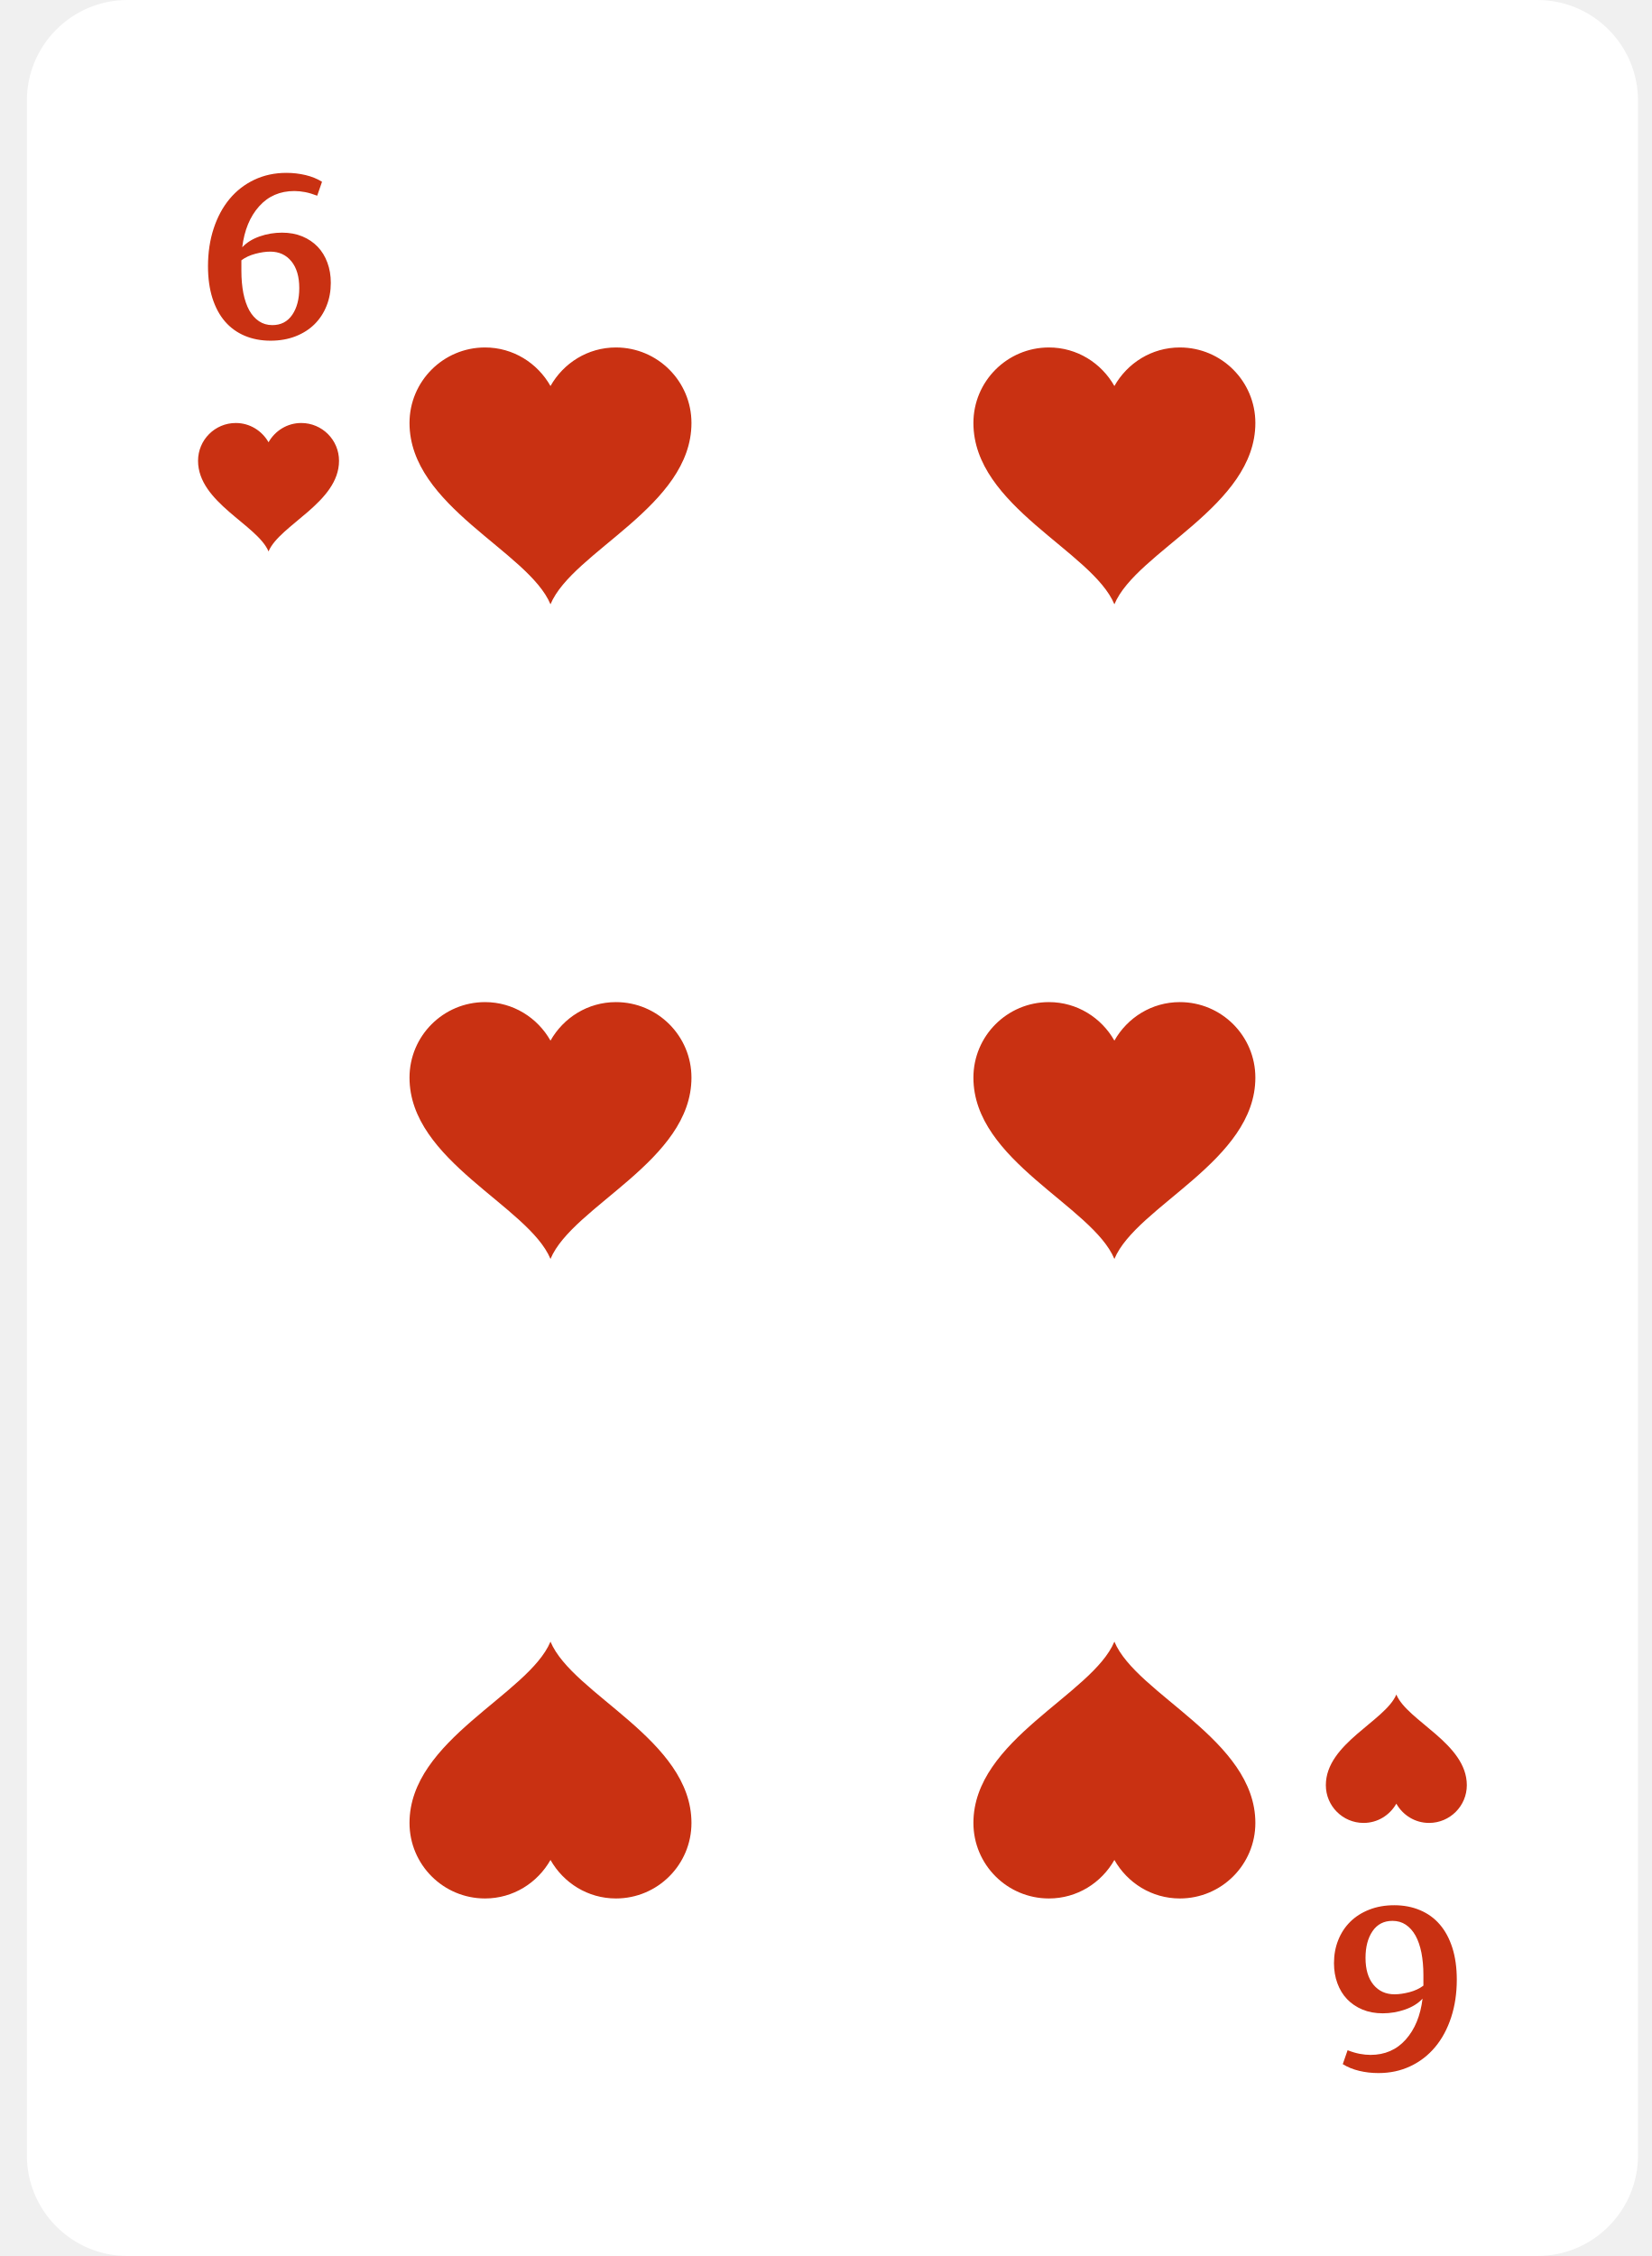
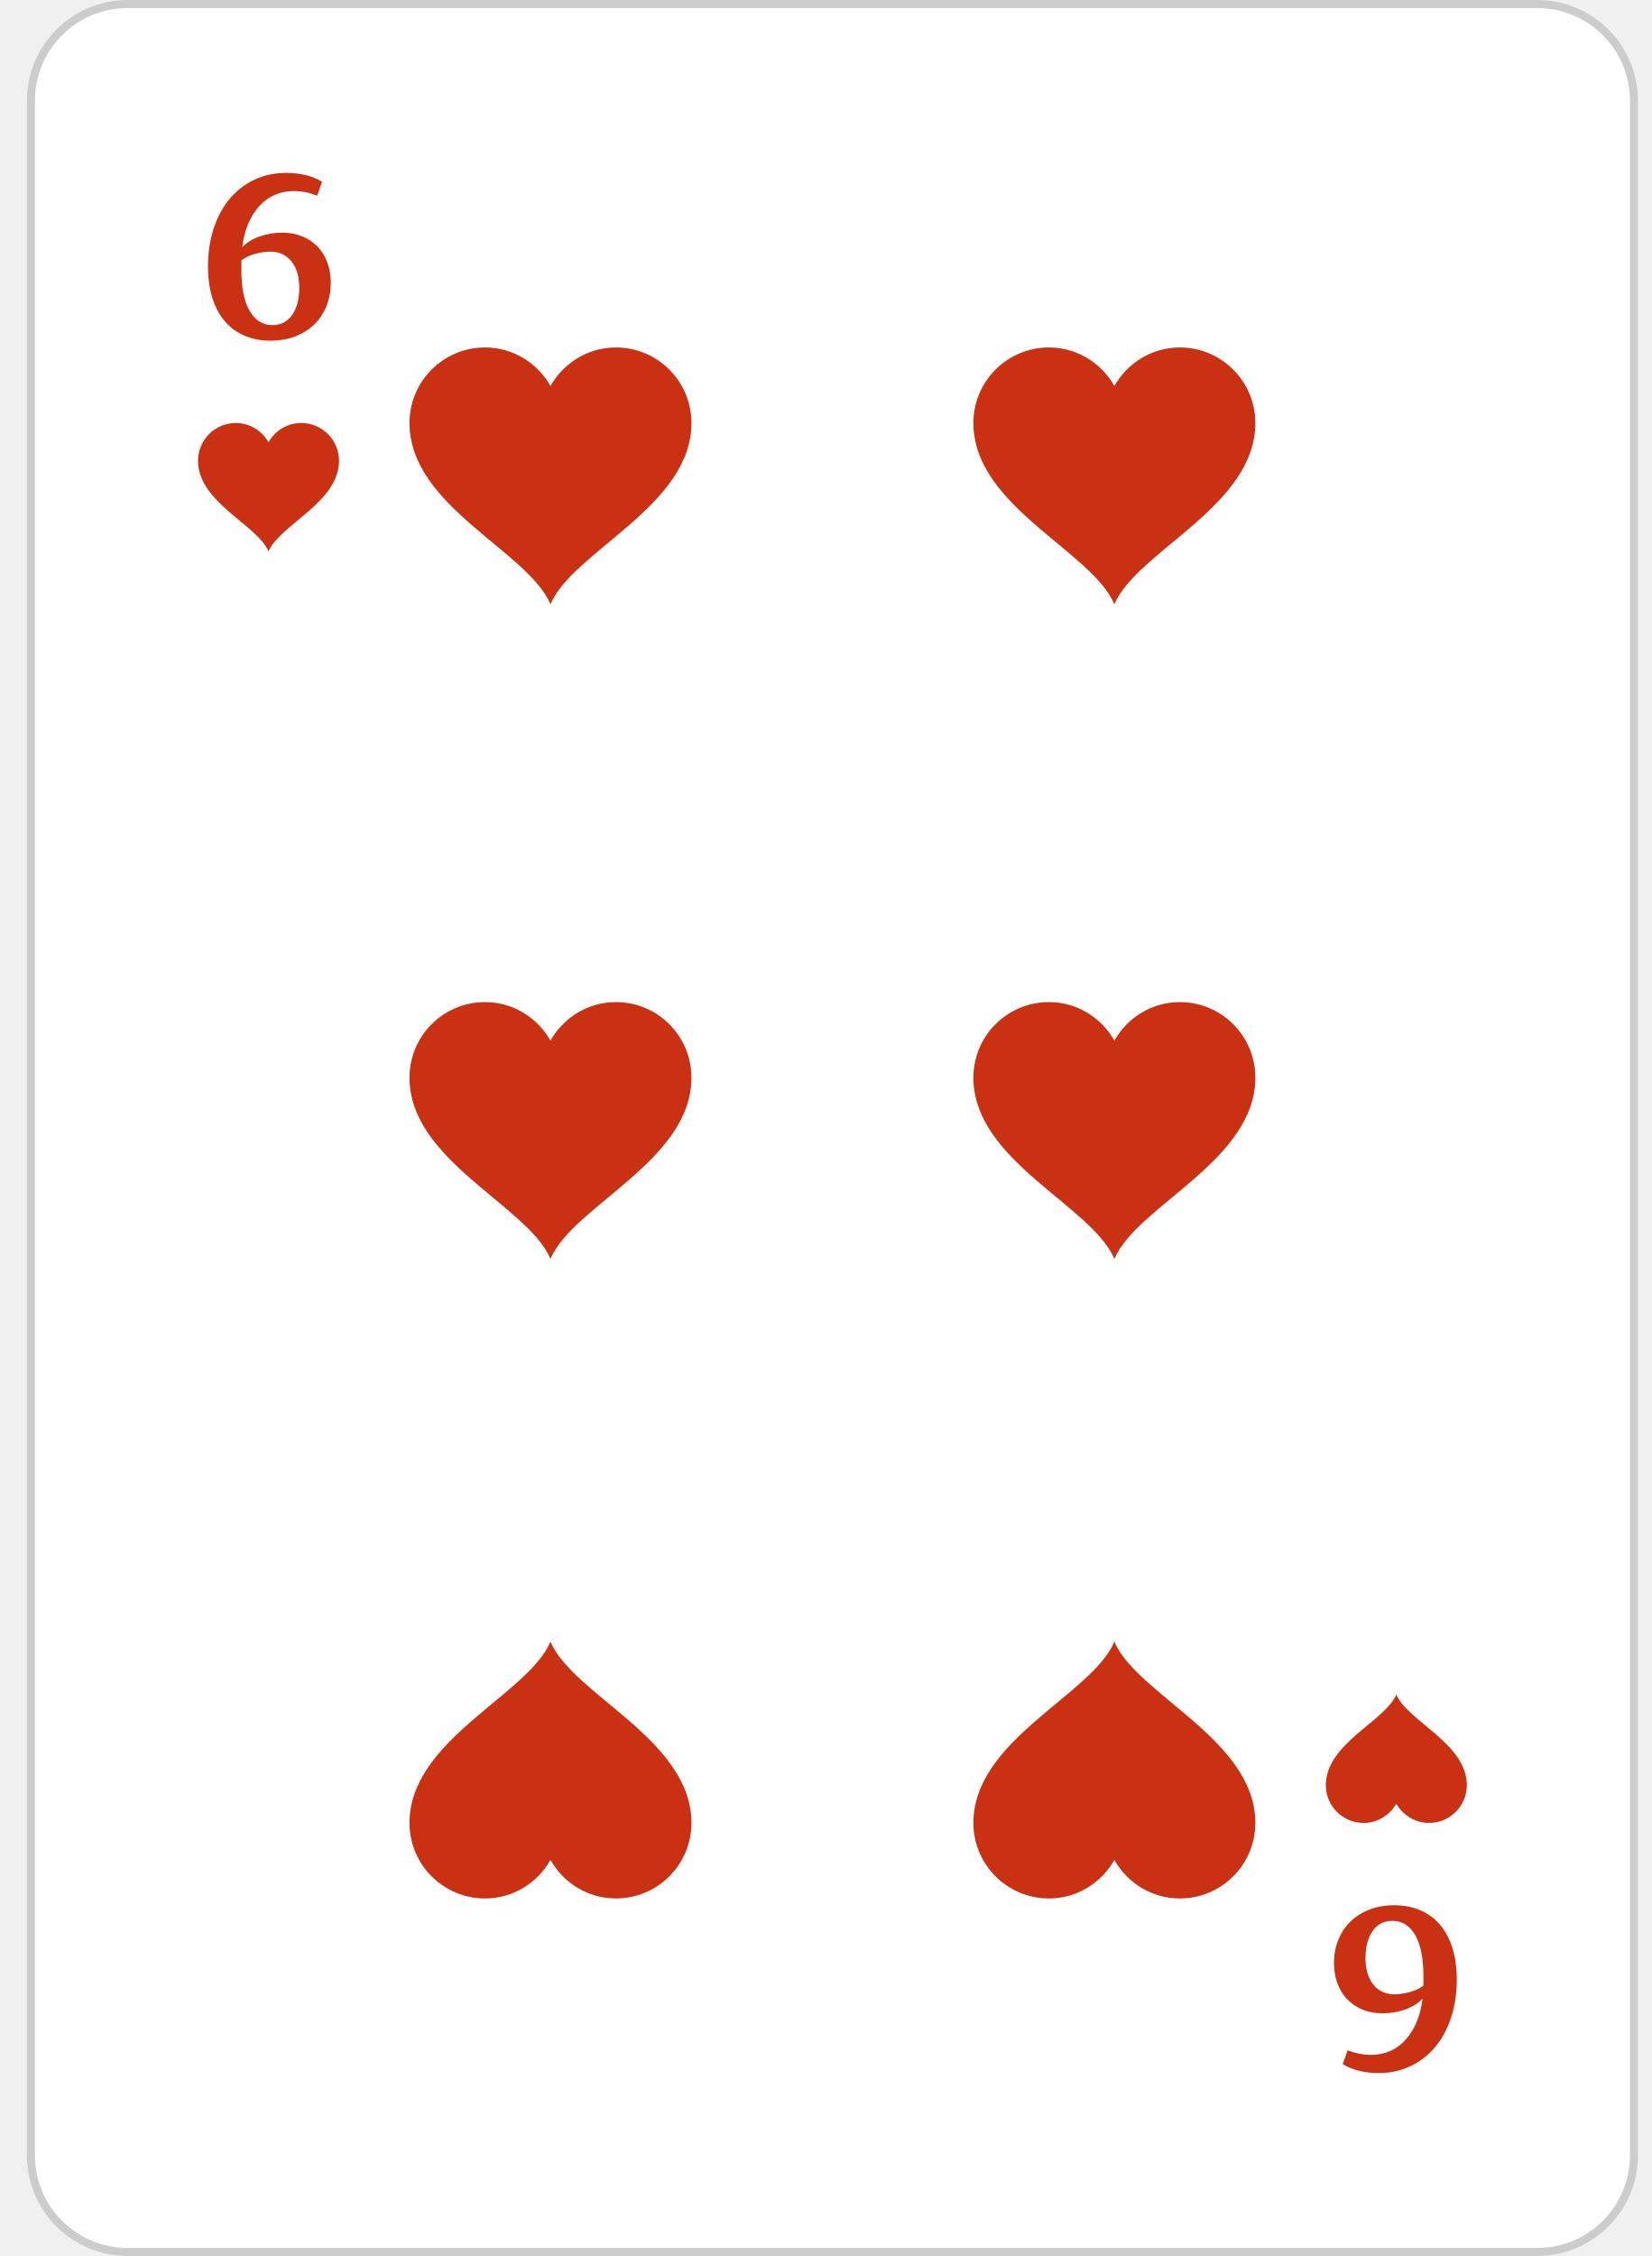
<svg xmlns="http://www.w3.org/2000/svg" width="100%" height="100%" viewBox="0 0 41 56" version="1.1" xml:space="preserve" style="fill-rule:evenodd;clip-rule:evenodd;stroke-linejoin:round;stroke-miterlimit:2;">
  <g transform="matrix(1,0,0,1,-236,-80)">
    <g>
      <path d="M274.167,136L239.167,136C237.786,136 236.667,134.881 236.667,133.5L236.667,82.5C236.667,81.12 237.786,80 239.167,80L274.167,80C275.547,80 276.667,81.12 276.667,82.5L276.667,133.5C276.667,134.881 275.547,136 274.167,136Z" style="fill:white;fill-rule:nonzero;" />
+       <path d="M274.167,136L239.167,136C237.786,136 236.667,134.881 236.667,133.5L236.667,82.5C236.667,81.12 237.786,80 239.167,80L274.167,80C275.547,80 276.667,81.12 276.667,82.5L276.667,133.5C276.667,134.881 275.547,136 274.167,136ZM274.167,135.8L239.167,135.8C237.896,135.8 236.867,134.771 236.867,133.5L236.867,82.5C236.867,81.23 237.896,80.2 239.167,80.2L274.167,80.2C275.437,80.2 276.467,81.23 276.467,82.5L276.467,133.5C276.467,134.771 275.437,135.8 274.167,135.8Z" style="fill:rgb(204,204,204);" />
      <path d="M243.479,90.5C243.129,90.5 242.828,90.694 242.667,90.978C242.505,90.694 242.204,90.5 241.854,90.5C241.336,90.5 240.917,90.92 240.917,91.438C240.917,92.473 242.391,93.029 242.667,93.688C242.942,93.029 244.417,92.473 244.417,91.438C244.417,90.92 243.997,90.5 243.479,90.5Z" style="fill:rgb(201,49,18);fill-rule:nonzero;" />
      <path d="M269.854,125.25C270.204,125.25 270.505,125.056 270.667,124.772C270.828,125.056 271.129,125.25 271.479,125.25C271.997,125.25 272.417,124.83 272.417,124.313C272.417,123.277 270.942,122.722 270.667,122.063C270.391,122.722 268.917,123.277 268.917,124.313C268.917,124.83 269.336,125.25 269.854,125.25Z" style="fill:rgb(201,49,18);fill-rule:nonzero;" />
      <path d="M242.761,88.07C242.975,88.07 243.139,87.985 243.256,87.814C243.372,87.644 243.43,87.422 243.43,87.151C243.43,86.868 243.365,86.646 243.234,86.486C243.103,86.326 242.928,86.246 242.709,86.246C242.598,86.246 242.475,86.264 242.339,86.3C242.204,86.336 242.088,86.39 241.993,86.461L241.993,86.726C241.993,86.928 242.01,87.112 242.042,87.279C242.076,87.446 242.125,87.587 242.189,87.704C242.254,87.82 242.335,87.91 242.431,87.974C242.527,88.038 242.637,88.07 242.761,88.07ZM244.213,87.02C244.213,87.226 244.178,87.416 244.108,87.591C244.038,87.767 243.939,87.919 243.81,88.047C243.681,88.175 243.524,88.275 243.338,88.348C243.153,88.42 242.946,88.457 242.717,88.457C242.483,88.457 242.269,88.416 242.076,88.335C241.883,88.253 241.72,88.135 241.586,87.98C241.452,87.825 241.348,87.632 241.274,87.401C241.201,87.17 241.164,86.906 241.164,86.61C241.164,86.27 241.211,85.957 241.305,85.671C241.399,85.385 241.531,85.141 241.701,84.937C241.871,84.733 242.076,84.575 242.316,84.461C242.557,84.348 242.821,84.291 243.11,84.291C243.275,84.291 243.434,84.31 243.587,84.346C243.741,84.383 243.876,84.438 243.995,84.512L243.875,84.858C243.772,84.818 243.673,84.788 243.577,84.769C243.481,84.751 243.392,84.742 243.308,84.742C242.951,84.742 242.659,84.869 242.433,85.122C242.206,85.375 242.066,85.714 242.014,86.138C242.122,86.022 242.266,85.932 242.445,85.869C242.625,85.806 242.811,85.775 243.002,85.775C243.189,85.775 243.356,85.806 243.506,85.868C243.655,85.93 243.782,86.016 243.887,86.125C243.992,86.235 244.072,86.366 244.128,86.519C244.185,86.673 244.213,86.839 244.213,87.02Z" style="fill:rgb(201,49,18);fill-rule:nonzero;" />
      <path d="M270.571,127.681C270.357,127.681 270.193,127.766 270.076,127.937C269.96,128.107 269.902,128.328 269.902,128.6C269.902,128.883 269.967,129.104 270.098,129.265C270.229,129.424 270.404,129.504 270.623,129.504C270.734,129.504 270.857,129.486 270.993,129.451C271.128,129.415 271.244,129.361 271.339,129.289L271.339,129.024C271.339,128.823 271.322,128.639 271.29,128.472C271.256,128.305 271.208,128.164 271.143,128.047C271.078,127.931 270.997,127.84 270.901,127.776C270.805,127.712 270.695,127.681 270.571,127.681ZM269.119,128.73C269.119,128.525 269.154,128.334 269.224,128.159C269.294,127.983 269.393,127.832 269.522,127.704C269.651,127.576 269.808,127.476 269.994,127.403C270.179,127.33 270.386,127.293 270.615,127.293C270.849,127.293 271.063,127.334 271.256,127.416C271.449,127.497 271.612,127.615 271.746,127.771C271.88,127.926 271.984,128.119 272.058,128.35C272.131,128.58 272.168,128.844 272.168,129.141C272.168,129.48 272.121,129.793 272.027,130.079C271.933,130.365 271.801,130.61 271.631,130.813C271.461,131.017 271.256,131.176 271.016,131.289C270.775,131.403 270.511,131.459 270.222,131.459C270.057,131.459 269.898,131.441 269.745,131.404C269.591,131.367 269.456,131.312 269.337,131.238L269.457,130.892C269.56,130.933 269.659,130.962 269.755,130.981C269.851,130.999 269.94,131.008 270.024,131.008C270.381,131.008 270.673,130.882 270.899,130.629C271.126,130.375 271.266,130.037 271.318,129.612C271.21,129.729 271.066,129.818 270.887,129.881C270.707,129.944 270.521,129.976 270.33,129.976C270.143,129.976 269.976,129.945 269.826,129.883C269.677,129.82 269.55,129.735 269.445,129.625C269.34,129.516 269.26,129.384 269.204,129.231C269.147,129.078 269.119,128.911 269.119,128.73Z" style="fill:rgb(201,49,18);fill-rule:nonzero;" />
      <path d="M251.292,88.625C250.592,88.625 249.989,89.013 249.667,89.582C249.345,89.013 248.741,88.625 248.042,88.625C247.006,88.625 246.167,89.465 246.167,90.5C246.167,92.571 249.116,93.682 249.667,95C250.218,93.682 253.167,92.571 253.167,90.5C253.167,89.465 252.327,88.625 251.292,88.625Z" style="fill:rgb(201,49,18);fill-rule:nonzero;" />
      <path d="M265.292,88.625C264.592,88.625 263.989,89.013 263.667,89.582C263.345,89.013 262.741,88.625 262.042,88.625C261.006,88.625 260.167,89.465 260.167,90.5C260.167,92.571 263.116,93.682 263.667,95C264.218,93.682 267.167,92.571 267.167,90.5C267.167,89.465 266.327,88.625 265.292,88.625Z" style="fill:rgb(201,49,18);fill-rule:nonzero;" />
      <path d="M265.292,104.875C264.592,104.875 263.989,105.263 263.667,105.831C263.345,105.263 262.741,104.875 262.042,104.875C261.006,104.875 260.167,105.714 260.167,106.75C260.167,108.82 263.116,109.932 263.667,111.25C264.218,109.932 267.167,108.82 267.167,106.75C267.167,105.714 266.327,104.875 265.292,104.875Z" style="fill:rgb(201,49,18);fill-rule:nonzero;" />
      <path d="M251.292,104.875C250.592,104.875 249.989,105.263 249.667,105.831C249.345,105.263 248.741,104.875 248.042,104.875C247.006,104.875 246.167,105.714 246.167,106.75C246.167,108.82 249.116,109.932 249.667,111.25C250.218,109.932 253.167,108.82 253.167,106.75C253.167,105.714 252.327,104.875 251.292,104.875Z" style="fill:rgb(201,49,18);fill-rule:nonzero;" />
      <path d="M251.292,127.125C250.592,127.125 249.989,126.737 249.667,126.169C249.345,126.737 248.741,127.125 248.042,127.125C247.006,127.125 246.167,126.286 246.167,125.25C246.167,123.18 249.116,122.068 249.667,120.75C250.218,122.068 253.167,123.18 253.167,125.25C253.167,126.286 252.327,127.125 251.292,127.125Z" style="fill:rgb(201,49,18);fill-rule:nonzero;" />
      <path d="M265.292,127.125C264.592,127.125 263.989,126.737 263.667,126.169C263.345,126.737 262.741,127.125 262.042,127.125C261.006,127.125 260.167,126.286 260.167,125.25C260.167,123.18 263.116,122.068 263.667,120.75C264.218,122.068 267.167,123.18 267.167,125.25C267.167,126.286 266.327,127.125 265.292,127.125Z" style="fill:rgb(201,49,18);fill-rule:nonzero;" />
    </g>
  </g>
</svg>
